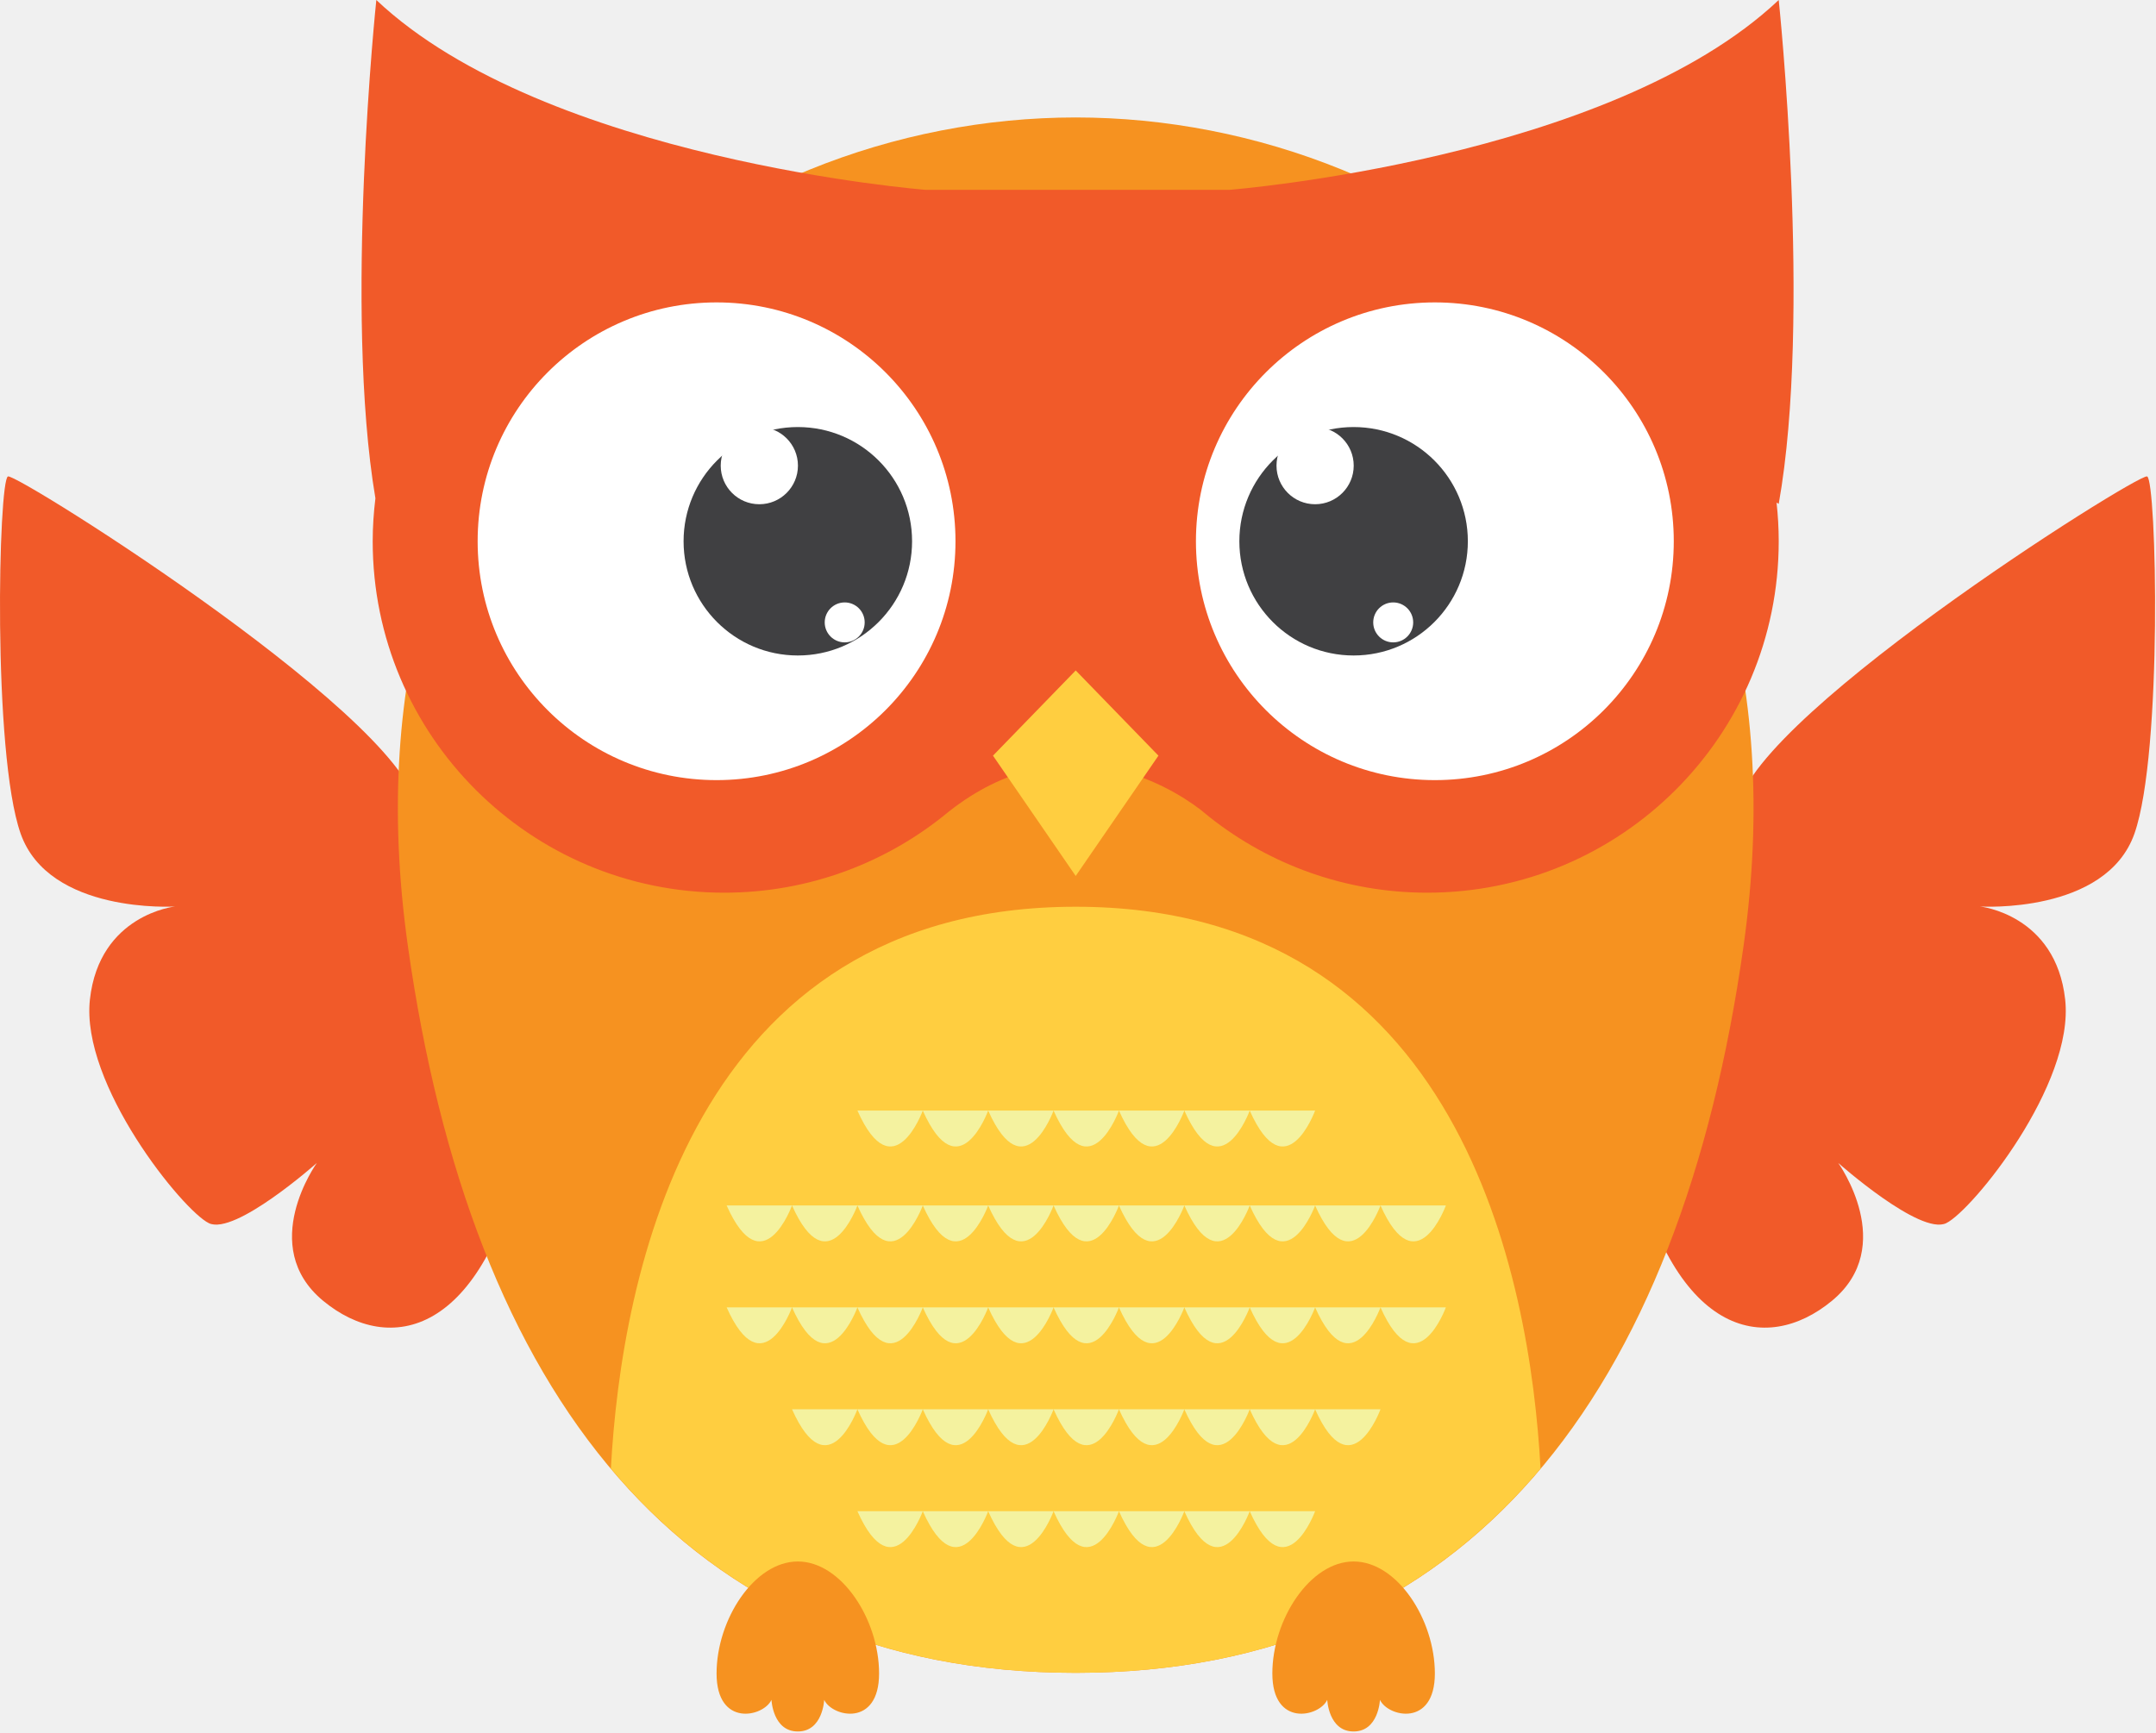
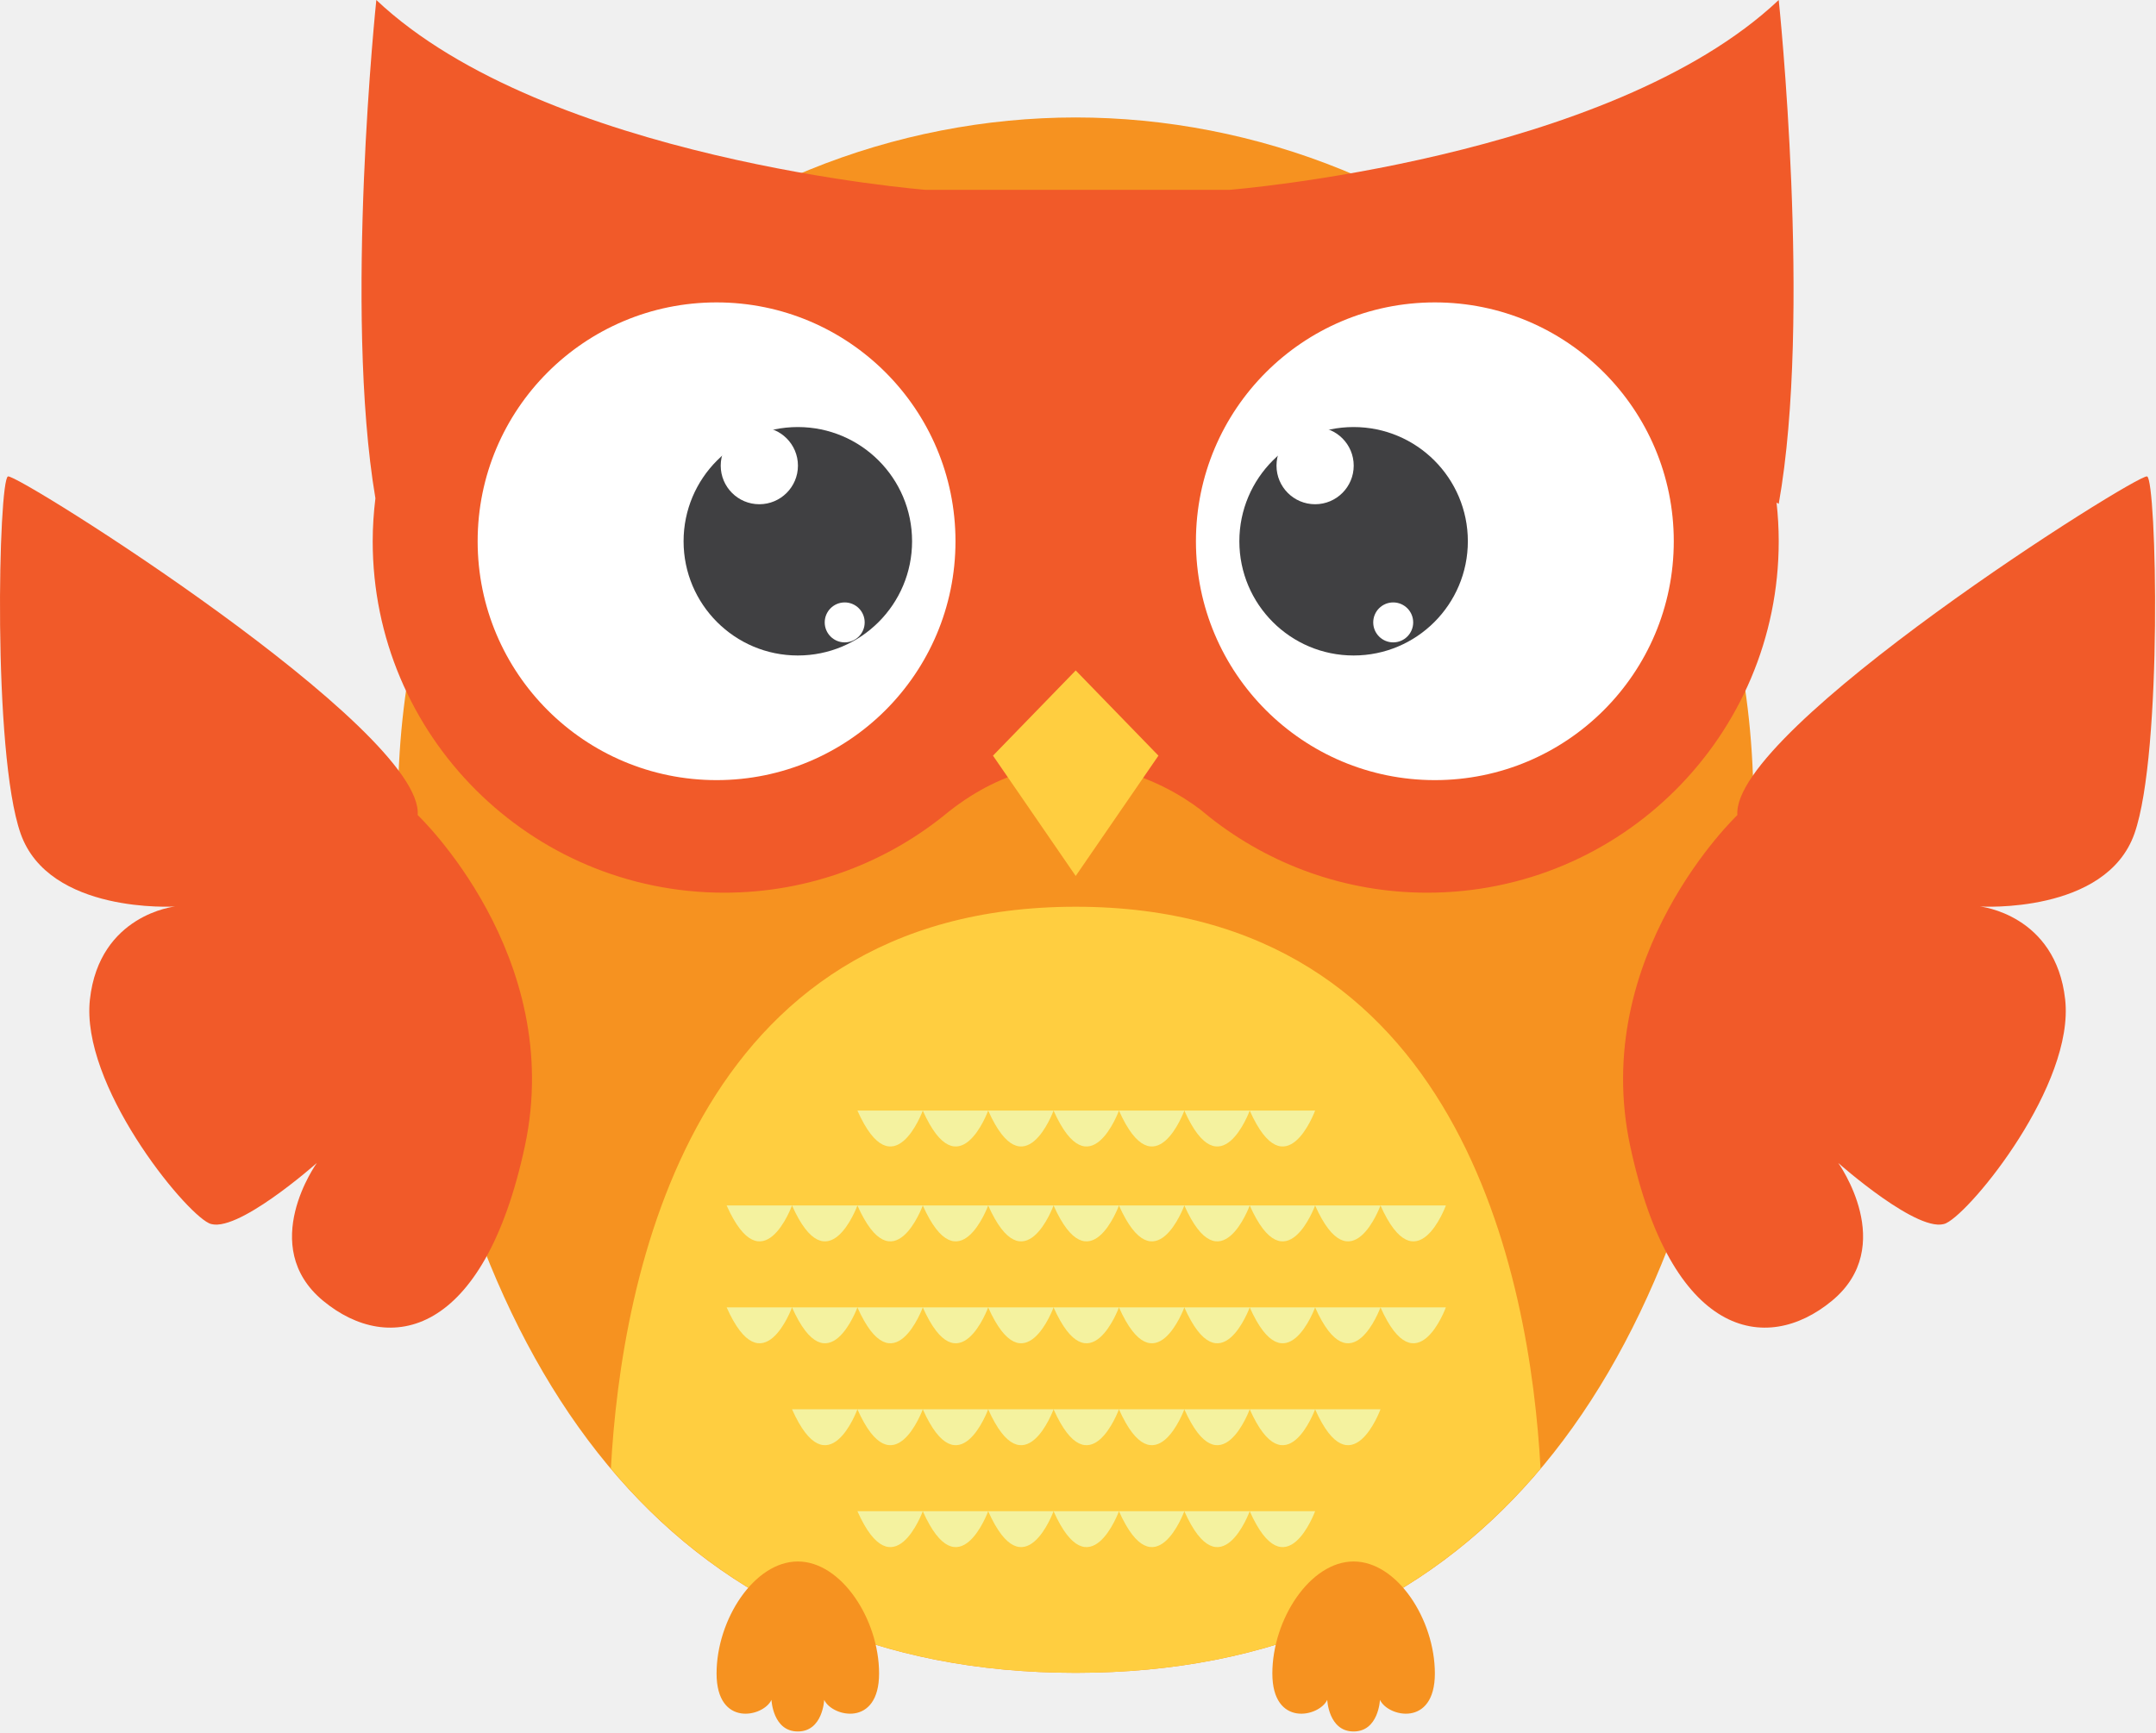
- <svg xmlns="http://www.w3.org/2000/svg" viewBox="0 0 907 729" fill-rule="evenodd" clip-rule="evenodd" stroke-linejoin="round" stroke-miterlimit="2">
+ <svg xmlns="http://www.w3.org/2000/svg" fill-rule="evenodd" stroke-linejoin="round" stroke-miterlimit="2" clip-rule="evenodd" viewBox="0 0 907 729">
  <g id="owl-orange" fill-rule="nonzero">
-     <path id="oo-wing-right" d="M730.898 342.967c-2.784-36.038 168.383-143.825 172.358-142.496 3.979 1.325 6.629 116.204-5.304 150.246-11.929 34.046-64.963 30.729-64.963 30.729s31.817 3.317 35.796 39.112c3.979 35.796-39.104 88.842-50.046 94.138-10.941 5.3-45.412-25.333-45.412-25.333s25.187 34.987-2.654 58c-27.842 23.016-67.617 15.3-84.854-65.034-17.234-80.333 45.079-139.362 45.079-139.362z" fill="#f15a29" />
-     <path id="oo-wing-left" d="M175.714 342.967C178.498 306.929 7.335 199.142 3.356 200.471c-3.975 1.325-6.629 116.204 5.304 150.246 11.933 34.046 64.967 30.729 64.967 30.729s-31.821 3.317-35.8 39.112c-3.975 35.796 39.104 88.842 50.046 94.138 10.946 5.3 45.416-25.333 45.416-25.333s-25.191 34.987 2.65 58c27.846 23.016 67.621 15.3 84.854-65.034 17.238-80.333-45.079-139.362-45.079-139.362z" fill="#f15a29" />
-     <path id="oo-body" d="M452.539 49.425c-150.833 0-313.496 117.858-280.962 348.559 26.525 188.079 115.341 305.929 280.962 305.929 165.617 0 254.438-117.85 280.959-305.929 32.533-230.701-130.13-348.559-280.959-348.559z" fill="#f69220" />
+     <path id="oo-body" fill="#f69220" d="M452.539 49.425c-150.833 0-313.496 117.858-280.962 348.559 26.525 188.079 115.341 305.929 280.962 305.929 165.617 0 254.438-117.85 280.959-305.929 32.533-230.701-130.13-348.559-280.959-348.559z" />
    <g id="oo-tummy">
-       <path id="oo-tummy-bg" d="M452.539 703.913c84.588 0 149.096-30.805 195.546-85.942-4.366-80.396-33.696-236.425-195.546-236.425-161.854 0-191.179 156.029-195.55 236.425 46.454 55.137 110.963 85.942 195.55 85.942z" fill="#ffce40" />
-       <path id="oo-tummy-feather" d="M360.702 467.313h27.504s-12.375 34.012-27.504 0z" fill="#f4f29f" />
-       <path id="oo-tummy-feather1" d="M388.206 467.313h27.508s-12.379 34.012-27.508 0z" fill="#f4f29f" />
-       <path id="oo-tummy-feather2" d="M415.714 467.313h27.509s-12.38 34.012-27.509 0z" fill="#f4f29f" />
-       <path id="oo-tummy-feather3" d="M443.223 467.313h27.504s-12.375 34.012-27.504 0z" fill="#f4f29f" />
-       <path id="oo-tummy-feather4" d="M470.727 467.313h27.508s-12.379 34.012-27.508 0z" fill="#f4f29f" />
-       <path id="oo-tummy-feather5" d="M498.235 467.313h27.508s-12.379 34.012-27.508 0z" fill="#f4f29f" />
-       <path id="oo-tummy-feather6" d="M525.743 467.313h27.505s-12.38 34.012-27.505 0z" fill="#f4f29f" />
-       <path id="oo-tummy-feather7" d="M305.689 507.242h27.505s-12.38 34.008-27.505 0z" fill="#f4f29f" />
-       <path id="oo-tummy-feather8" d="M333.194 507.242h27.508s-12.379 34.008-27.508 0z" fill="#f4f29f" />
-       <path id="oo-tummy-feather9" d="M360.702 507.242h27.504s-12.375 34.008-27.504 0z" fill="#f4f29f" />
-       <path id="oo-tummy-feather10" d="M388.206 507.242h27.508s-12.379 34.008-27.508 0z" fill="#f4f29f" />
-       <path id="oo-tummy-feather11" d="M415.714 507.242h27.509s-12.38 34.008-27.509 0z" fill="#f4f29f" />
-       <path id="oo-tummy-feather12" d="M443.223 507.242h27.504s-12.375 34.008-27.504 0z" fill="#f4f29f" />
-       <path id="oo-tummy-feather13" d="M470.727 507.242h27.508s-12.379 34.008-27.508 0z" fill="#f4f29f" />
-       <path id="oo-tummy-feather14" d="M498.235 507.242h27.508s-12.379 34.008-27.508 0z" fill="#f4f29f" />
-       <path id="oo-tummy-feather15" d="M525.743 507.242h27.505s-12.38 34.008-27.505 0z" fill="#f4f29f" />
-       <path id="oo-tummy-feather16" d="M553.248 507.242h27.508s-12.379 34.008-27.508 0z" fill="#f4f29f" />
-       <path id="oo-tummy-feather17" d="M580.756 507.242h27.504s-12.375 34.008-27.504 0z" fill="#f4f29f" />
-       <path id="oo-tummy-feather18" d="M305.689 550.125h27.505s-12.38 34.008-27.505 0z" fill="#f4f29f" />
-       <path id="oo-tummy-feather19" d="M333.194 550.125h27.508s-12.379 34.008-27.508 0z" fill="#f4f29f" />
-       <path id="oo-tummy-feather20" d="M360.702 550.125h27.504s-12.375 34.008-27.504 0z" fill="#f4f29f" />
-       <path id="oo-tummy-feather21" d="M388.206 550.125h27.508s-12.379 34.008-27.508 0z" fill="#f4f29f" />
-       <path id="oo-tummy-feather22" d="M415.714 550.125h27.509s-12.38 34.008-27.509 0z" fill="#f4f29f" />
-       <path id="oo-tummy-feather23" d="M443.223 550.125h27.504s-12.375 34.008-27.504 0z" fill="#f4f29f" />
-       <path id="oo-tummy-feather24" d="M470.727 550.125h27.508s-12.379 34.008-27.508 0z" fill="#f4f29f" />
-       <path id="oo-tummy-feather25" d="M498.235 550.125h27.508s-12.379 34.008-27.508 0z" fill="#f4f29f" />
-       <path id="oo-tummy-feather26" d="M525.743 550.125h27.505s-12.38 34.008-27.505 0z" fill="#f4f29f" />
-       <path id="oo-tummy-feather27" d="M553.248 550.125h27.508s-12.379 34.008-27.508 0z" fill="#f4f29f" />
-       <path id="oo-tummy-feather28" d="M580.756 550.125h27.504s-12.375 34.008-27.504 0z" fill="#f4f29f" />
-       <path id="oo-tummy-feather29" d="M333.194 593.008h27.508s-12.379 34.009-27.508 0z" fill="#f4f29f" />
-       <path id="oo-tummy-feather30" d="M360.702 593.008h27.504s-12.375 34.009-27.504 0z" fill="#f4f29f" />
-       <path id="oo-tummy-feather31" d="M388.206 593.008h27.508s-12.379 34.009-27.508 0z" fill="#f4f29f" />
-       <path id="oo-tummy-feather32" d="M415.714 593.008h27.509s-12.38 34.009-27.509 0z" fill="#f4f29f" />
-       <path id="oo-tummy-feather33" d="M443.223 593.008h27.504s-12.375 34.009-27.504 0z" fill="#f4f29f" />
-       <path id="oo-tummy-feather34" d="M470.727 593.008h27.508s-12.379 34.009-27.508 0z" fill="#f4f29f" />
-       <path id="oo-tummy-feather35" d="M498.235 593.008h27.508s-12.379 34.009-27.508 0z" fill="#f4f29f" />
-       <path id="oo-tummy-feather36" d="M525.743 593.008h27.505s-12.38 34.009-27.505 0z" fill="#f4f29f" />
-       <path id="oo-tummy-feather37" d="M553.248 593.008h27.508s-12.379 34.009-27.508 0z" fill="#f4f29f" />
-       <path id="oo-tummy-feather38" d="M360.702 635.892h27.504s-12.375 34.008-27.504 0z" fill="#f4f29f" />
-       <path id="oo-tummy-feather39" d="M388.206 635.892h27.508s-12.379 34.008-27.508 0z" fill="#f4f29f" />
-       <path id="oo-tummy-feather40" d="M415.714 635.892h27.509s-12.38 34.008-27.509 0z" fill="#f4f29f" />
-       <path id="oo-tummy-feather41" d="M443.223 635.892h27.504s-12.375 34.008-27.504 0z" fill="#f4f29f" />
-       <path id="oo-tummy-feather42" d="M470.727 635.892h27.508s-12.379 34.008-27.508 0z" fill="#f4f29f" />
-       <path id="oo-tummy-feather43" d="M498.235 635.892h27.508s-12.379 34.008-27.508 0z" fill="#f4f29f" />
-       <path id="oo-tummy-feather44" d="M525.743 635.892h27.505s-12.38 34.008-27.505 0z" fill="#f4f29f" />
+       <path id="oo-tummy-bg" fill="#ffce40" d="M452.539 703.913c84.588 0 149.096-30.805 195.546-85.942-4.366-80.396-33.696-236.425-195.546-236.425-161.854 0-191.179 156.029-195.55 236.425 46.454 55.137 110.963 85.942 195.55 85.942z" />
+       <path id="oo-tummy-feather" fill="#f4f29f" d="M360.702 467.313h27.504s-12.375 34.012-27.504 0z" />
+       <path id="oo-tummy-feather1" fill="#f4f29f" d="M388.206 467.313h27.508s-12.379 34.012-27.508 0z" />
+       <path id="oo-tummy-feather2" fill="#f4f29f" d="M415.714 467.313h27.509s-12.38 34.012-27.509 0z" />
+       <path id="oo-tummy-feather3" fill="#f4f29f" d="M443.223 467.313h27.504s-12.375 34.012-27.504 0z" />
+       <path id="oo-tummy-feather4" fill="#f4f29f" d="M470.727 467.313h27.508s-12.379 34.012-27.508 0z" />
+       <path id="oo-tummy-feather5" fill="#f4f29f" d="M498.235 467.313h27.508s-12.379 34.012-27.508 0z" />
+       <path id="oo-tummy-feather6" fill="#f4f29f" d="M525.743 467.313h27.505s-12.38 34.012-27.505 0z" />
+       <path id="oo-tummy-feather7" fill="#f4f29f" d="M305.689 507.242h27.505s-12.38 34.008-27.505 0z" />
+       <path id="oo-tummy-feather8" fill="#f4f29f" d="M333.194 507.242h27.508s-12.379 34.008-27.508 0z" />
+       <path id="oo-tummy-feather9" fill="#f4f29f" d="M360.702 507.242h27.504s-12.375 34.008-27.504 0z" />
+       <path id="oo-tummy-feather10" fill="#f4f29f" d="M388.206 507.242h27.508s-12.379 34.008-27.508 0z" />
+       <path id="oo-tummy-feather11" fill="#f4f29f" d="M415.714 507.242h27.509s-12.38 34.008-27.509 0z" />
+       <path id="oo-tummy-feather12" fill="#f4f29f" d="M443.223 507.242h27.504s-12.375 34.008-27.504 0z" />
+       <path id="oo-tummy-feather13" fill="#f4f29f" d="M470.727 507.242h27.508s-12.379 34.008-27.508 0z" />
+       <path id="oo-tummy-feather14" fill="#f4f29f" d="M498.235 507.242h27.508s-12.379 34.008-27.508 0z" />
+       <path id="oo-tummy-feather15" fill="#f4f29f" d="M525.743 507.242h27.505s-12.38 34.008-27.505 0z" />
+       <path id="oo-tummy-feather16" fill="#f4f29f" d="M553.248 507.242h27.508s-12.379 34.008-27.508 0z" />
+       <path id="oo-tummy-feather17" fill="#f4f29f" d="M580.756 507.242h27.504s-12.375 34.008-27.504 0z" />
+       <path id="oo-tummy-feather18" fill="#f4f29f" d="M305.689 550.125h27.505s-12.38 34.008-27.505 0z" />
+       <path id="oo-tummy-feather19" fill="#f4f29f" d="M333.194 550.125h27.508s-12.379 34.008-27.508 0z" />
+       <path id="oo-tummy-feather20" fill="#f4f29f" d="M360.702 550.125h27.504s-12.375 34.008-27.504 0z" />
+       <path id="oo-tummy-feather21" fill="#f4f29f" d="M388.206 550.125h27.508s-12.379 34.008-27.508 0z" />
+       <path id="oo-tummy-feather22" fill="#f4f29f" d="M415.714 550.125h27.509s-12.38 34.008-27.509 0z" />
+       <path id="oo-tummy-feather23" fill="#f4f29f" d="M443.223 550.125h27.504s-12.375 34.008-27.504 0z" />
+       <path id="oo-tummy-feather24" fill="#f4f29f" d="M470.727 550.125h27.508s-12.379 34.008-27.508 0z" />
+       <path id="oo-tummy-feather25" fill="#f4f29f" d="M498.235 550.125h27.508s-12.379 34.008-27.508 0z" />
+       <path id="oo-tummy-feather26" fill="#f4f29f" d="M525.743 550.125h27.505s-12.38 34.008-27.505 0z" />
+       <path id="oo-tummy-feather27" fill="#f4f29f" d="M553.248 550.125h27.508s-12.379 34.008-27.508 0z" />
+       <path id="oo-tummy-feather28" fill="#f4f29f" d="M580.756 550.125h27.504s-12.375 34.008-27.504 0z" />
+       <path id="oo-tummy-feather29" fill="#f4f29f" d="M333.194 593.008h27.508s-12.379 34.009-27.508 0z" />
+       <path id="oo-tummy-feather30" fill="#f4f29f" d="M360.702 593.008h27.504s-12.375 34.009-27.504 0z" />
+       <path id="oo-tummy-feather31" fill="#f4f29f" d="M388.206 593.008h27.508s-12.379 34.009-27.508 0z" />
+       <path id="oo-tummy-feather32" fill="#f4f29f" d="M415.714 593.008h27.509s-12.38 34.009-27.509 0z" />
+       <path id="oo-tummy-feather33" fill="#f4f29f" d="M443.223 593.008h27.504s-12.375 34.009-27.504 0z" />
+       <path id="oo-tummy-feather34" fill="#f4f29f" d="M470.727 593.008h27.508s-12.379 34.009-27.508 0z" />
+       <path id="oo-tummy-feather35" fill="#f4f29f" d="M498.235 593.008h27.508s-12.379 34.009-27.508 0z" />
+       <path id="oo-tummy-feather36" fill="#f4f29f" d="M525.743 593.008h27.505s-12.38 34.009-27.505 0z" />
+       <path id="oo-tummy-feather37" fill="#f4f29f" d="M553.248 593.008h27.508s-12.379 34.009-27.508 0z" />
+       <path id="oo-tummy-feather38" fill="#f4f29f" d="M360.702 635.892h27.504s-12.375 34.008-27.504 0z" />
+       <path id="oo-tummy-feather39" fill="#f4f29f" d="M388.206 635.892h27.508s-12.379 34.008-27.508 0z" />
+       <path id="oo-tummy-feather40" fill="#f4f29f" d="M415.714 635.892h27.509s-12.38 34.008-27.509 0z" />
+       <path id="oo-tummy-feather41" fill="#f4f29f" d="M443.223 635.892h27.504s-12.375 34.008-27.504 0z" />
+       <path id="oo-tummy-feather42" fill="#f4f29f" d="M470.727 635.892h27.508s-12.379 34.008-27.508 0z" />
+       <path id="oo-tummy-feather43" fill="#f4f29f" d="M498.235 635.892h27.508s-12.379 34.008-27.508 0z" />
+       <path id="oo-tummy-feather44" fill="#f4f29f" d="M525.743 635.892h27.505s-12.38 34.008-27.505 0z" />
    </g>
-     <path id="oo-head" d="M748.285 0c-71.196 67.25-231.092 79.884-231.092 79.884H389.41S229.51 67.25 158.314 0c0 0-13.75 130.729-.383 209.679-.725 5.929-1.142 11.954-1.142 18.08 0 81.666 66.209 147.874 147.875 147.874 35.884 0 68.771-12.787 94.384-34.045 48.25-38.051 92.162-11.325 105.737-1.079a149.17 149.17 0 004.325 3.525c25.146 19.77 56.833 31.599 91.304 31.599 81.667 0 147.871-66.208 147.871-147.874 0-5.496-.321-10.917-.908-16.259l.908.521c14.042-78.679 0-212.021 0-212.021z" fill="#f15a29" />
-     <path id="oo-foot-left" d="M335.635 657.054c-18.3 0-34.183 24.4-34.183 47.134 0 22.737 19.766 18.3 23.092 11.091 0 0 .554 13.309 11.091 13.309 10.538 0 11.092-13.309 11.092-13.309 3.325 7.209 23.091 11.646 23.091-11.091 0-22.734-15.883-47.134-34.183-47.134z" fill="#f69220" />
-     <path id="oo-foot-right" d="M569.444 657.054c-18.301 0-34.184 24.4-34.184 47.134 0 22.737 19.763 18.3 23.092 11.091 0 0 .554 13.309 11.092 13.309 10.533 0 11.087-13.309 11.087-13.309 3.329 7.209 23.096 11.646 23.096-11.091 0-22.734-15.884-47.134-34.183-47.134z" fill="#f69220" />
-     <g id="oo-eye-left">
-       <path d="M401.96 227.759c0 55.508-45 100.508-100.508 100.508-55.513 0-100.513-45-100.513-100.508 0-55.513 45-100.513 100.513-100.513 55.508 0 100.508 45 100.508 100.513z" fill="#fff" />
-       <g id="oo-eyeball-left">
-         <path d="M383.698 227.759c0 26.545-21.517 48.062-48.063 48.062-26.546 0-48.062-21.517-48.062-48.062 0-26.546 21.516-48.063 48.062-48.063s48.063 21.517 48.063 48.063z" fill="#404042" />
-         <path d="M335.685 195.938c0 8.97-7.275 16.241-16.246 16.241-8.97 0-16.241-7.271-16.241-16.241 0-8.971 7.271-16.242 16.241-16.242 8.971 0 16.246 7.271 16.246 16.242zM363.76 261.9a8.403 8.403 0 01-8.404 8.404 8.404 8.404 0 01-8.408-8.404 8.408 8.408 0 018.408-8.408c4.642 0 8.404 3.766 8.404 8.408z" fill="#fff" />
+     <path id="oo-head" fill="#f15a29" d="M748.285 0c-71.196 67.25-231.092 79.884-231.092 79.884H389.41S229.51 67.25 158.314 0c0 0-13.75 130.729-.383 209.679-.725 5.929-1.142 11.954-1.142 18.08 0 81.666 66.209 147.874 147.875 147.874 35.884 0 68.771-12.787 94.384-34.045 48.25-38.051 92.162-11.325 105.737-1.079a149.17 149.17 0 004.325 3.525c25.146 19.77 56.833 31.599 91.304 31.599 81.667 0 147.871-66.208 147.871-147.874 0-5.496-.321-10.917-.908-16.259l.908.521c14.042-78.679 0-212.021 0-212.021z" />
+     <g id="oo-eyes">
+       <g id="oo-eye-left">
+         <path fill="#fff" d="M401.96 227.759c0 55.508-45 100.508-100.508 100.508-55.513 0-100.513-45-100.513-100.508 0-55.513 45-100.513 100.513-100.513 55.508 0 100.508 45 100.508 100.513z" />
+         <g id="oo-eyeball-left">
+           <path fill="#404042" d="M383.698 227.759c0 26.545-21.517 48.062-48.063 48.062-26.546 0-48.062-21.517-48.062-48.062 0-26.546 21.516-48.063 48.062-48.063s48.063 21.517 48.063 48.063z" />
+           <path fill="#fff" d="M335.685 195.938c0 8.97-7.275 16.241-16.246 16.241-8.97 0-16.241-7.271-16.241-16.241 0-8.971 7.271-16.242 16.241-16.242 8.971 0 16.246 7.271 16.246 16.242zM363.76 261.9a8.403 8.403 0 01-8.404 8.404 8.404 8.404 0 01-8.408-8.404 8.408 8.408 0 018.408-8.408c4.642 0 8.404 3.766 8.404 8.408z" />
+         </g>
+       </g>
+       <g id="oo-eye-right">
+         <path fill="#fff" d="M704.135 227.759c0 55.508-45 100.508-100.508 100.508-55.513 0-100.513-45-100.513-100.508 0-55.513 45-100.513 100.513-100.513 55.508 0 100.508 45 100.508 100.513z" />
+         <g id="oo-eyeball-right">
+           <path fill="#404042" d="M617.506 227.759c0 26.545-21.521 48.062-48.062 48.062-26.546 0-48.063-21.517-48.063-48.062 0-26.546 21.517-48.063 48.063-48.063 26.541 0 48.062 21.517 48.062 48.063z" />
+           <path fill="#fff" d="M594.51 261.9c0 4.642-3.766 8.404-8.408 8.404a8.403 8.403 0 01-8.404-8.404c0-4.642 3.762-8.408 8.404-8.408a8.41 8.41 0 018.408 8.408zM569.489 195.938c0 8.97-7.27 16.241-16.241 16.241s-16.242-7.271-16.242-16.241c0-8.971 7.271-16.242 16.242-16.242s16.241 7.271 16.241 16.242z" />
+         </g>
      </g>
    </g>
-     <g id="oo-eye-right">
-       <path d="M704.135 227.759c0 55.508-45 100.508-100.508 100.508-55.513 0-100.513-45-100.513-100.508 0-55.513 45-100.513 100.513-100.513 55.508 0 100.508 45 100.508 100.513z" fill="#fff" />
-       <g id="oo-eyeball-right">
-         <path d="M617.506 227.759c0 26.545-21.521 48.062-48.062 48.062-26.546 0-48.063-21.517-48.063-48.062 0-26.546 21.517-48.063 48.063-48.063 26.541 0 48.062 21.517 48.062 48.063z" fill="#404042" />
-         <path d="M594.51 261.9c0 4.642-3.766 8.404-8.408 8.404a8.403 8.403 0 01-8.404-8.404c0-4.642 3.762-8.408 8.404-8.408a8.41 8.41 0 018.408 8.408zM569.489 195.938c0 8.97-7.27 16.241-16.241 16.241s-16.242-7.271-16.242-16.241c0-8.971 7.271-16.242 16.242-16.242s16.241 7.271 16.241 16.242z" fill="#fff" />
-       </g>
+     <path id="oo-beak" fill="#ffce40" d="M452.539 282.117l-34.804 35.854 34.804 50.625 34.8-50.625-34.8-35.854z" />
+     <g id="oo-feet" fill="#f69220">
+       <path id="oo-foot-left" d="M335.635 657.054c-18.3 0-34.183 24.4-34.183 47.134 0 22.737 19.766 18.3 23.092 11.091 0 0 .554 13.309 11.091 13.309 10.538 0 11.092-13.309 11.092-13.309 3.325 7.209 23.091 11.646 23.091-11.091 0-22.734-15.883-47.134-34.183-47.134z" />
+       <path id="oo-foot-right" d="M569.444 657.054c-18.301 0-34.184 24.4-34.184 47.134 0 22.737 19.763 18.3 23.092 11.091 0 0 .554 13.309 11.092 13.309 10.533 0 11.087-13.309 11.087-13.309 3.329 7.209 23.096 11.646 23.096-11.091 0-22.734-15.884-47.134-34.183-47.134z" />
    </g>
-     <path id="oo-beak" d="M452.539 282.117l-34.804 35.854 34.804 50.625 34.8-50.625-34.8-35.854z" fill="#ffce40" />
+     <g id="oo-wings" fill="#f15a29">
+       <path id="oo-wing-right" d="M730.898 342.967c-2.784-36.038 168.383-143.825 172.358-142.496 3.979 1.325 6.629 116.204-5.304 150.246-11.929 34.046-64.963 30.729-64.963 30.729s31.817 3.317 35.796 39.112c3.979 35.796-39.104 88.842-50.046 94.138-10.941 5.3-45.412-25.333-45.412-25.333s25.187 34.987-2.654 58c-27.842 23.016-67.617 15.3-84.854-65.034-17.234-80.333 45.079-139.362 45.079-139.362z" />
+       <path id="oo-wing-left" d="M175.714 342.967C178.498 306.929 7.335 199.142 3.356 200.471c-3.975 1.325-6.629 116.204 5.304 150.246 11.933 34.046 64.967 30.729 64.967 30.729s-31.821 3.317-35.8 39.112c-3.975 35.796 39.104 88.842 50.046 94.138 10.946 5.3 45.416-25.333 45.416-25.333s-25.191 34.987 2.65 58c27.846 23.016 67.621 15.3 84.854-65.034 17.238-80.333-45.079-139.362-45.079-139.362z" />
+     </g>
  </g>
</svg>
